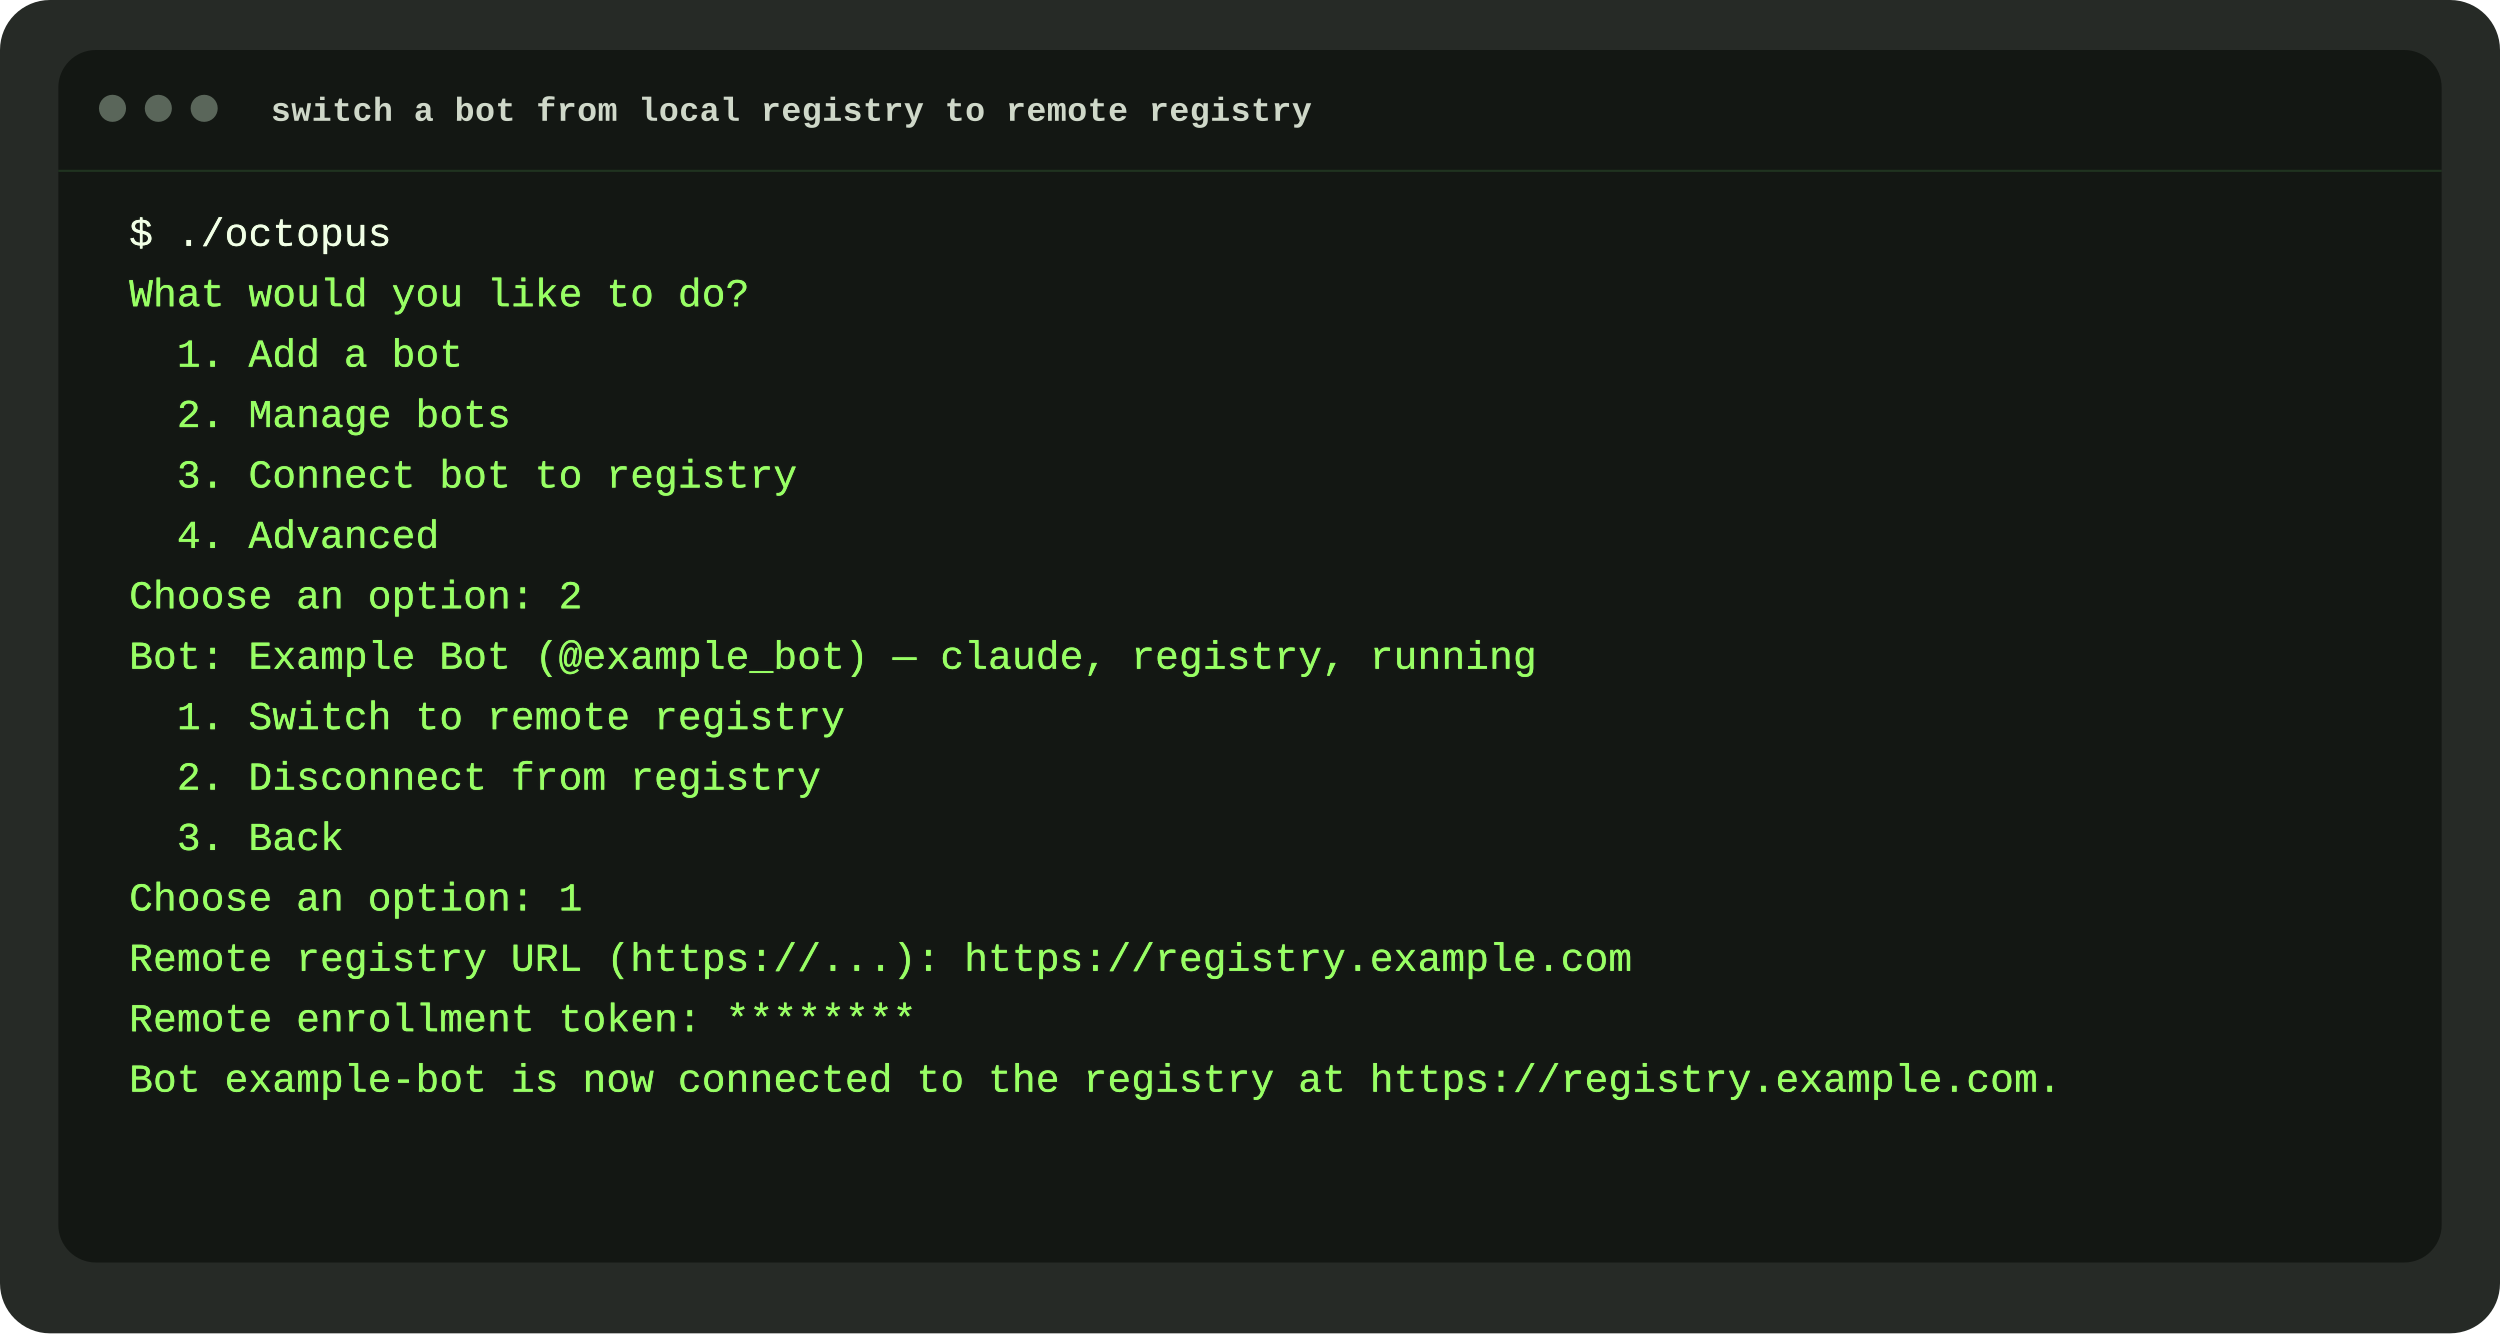
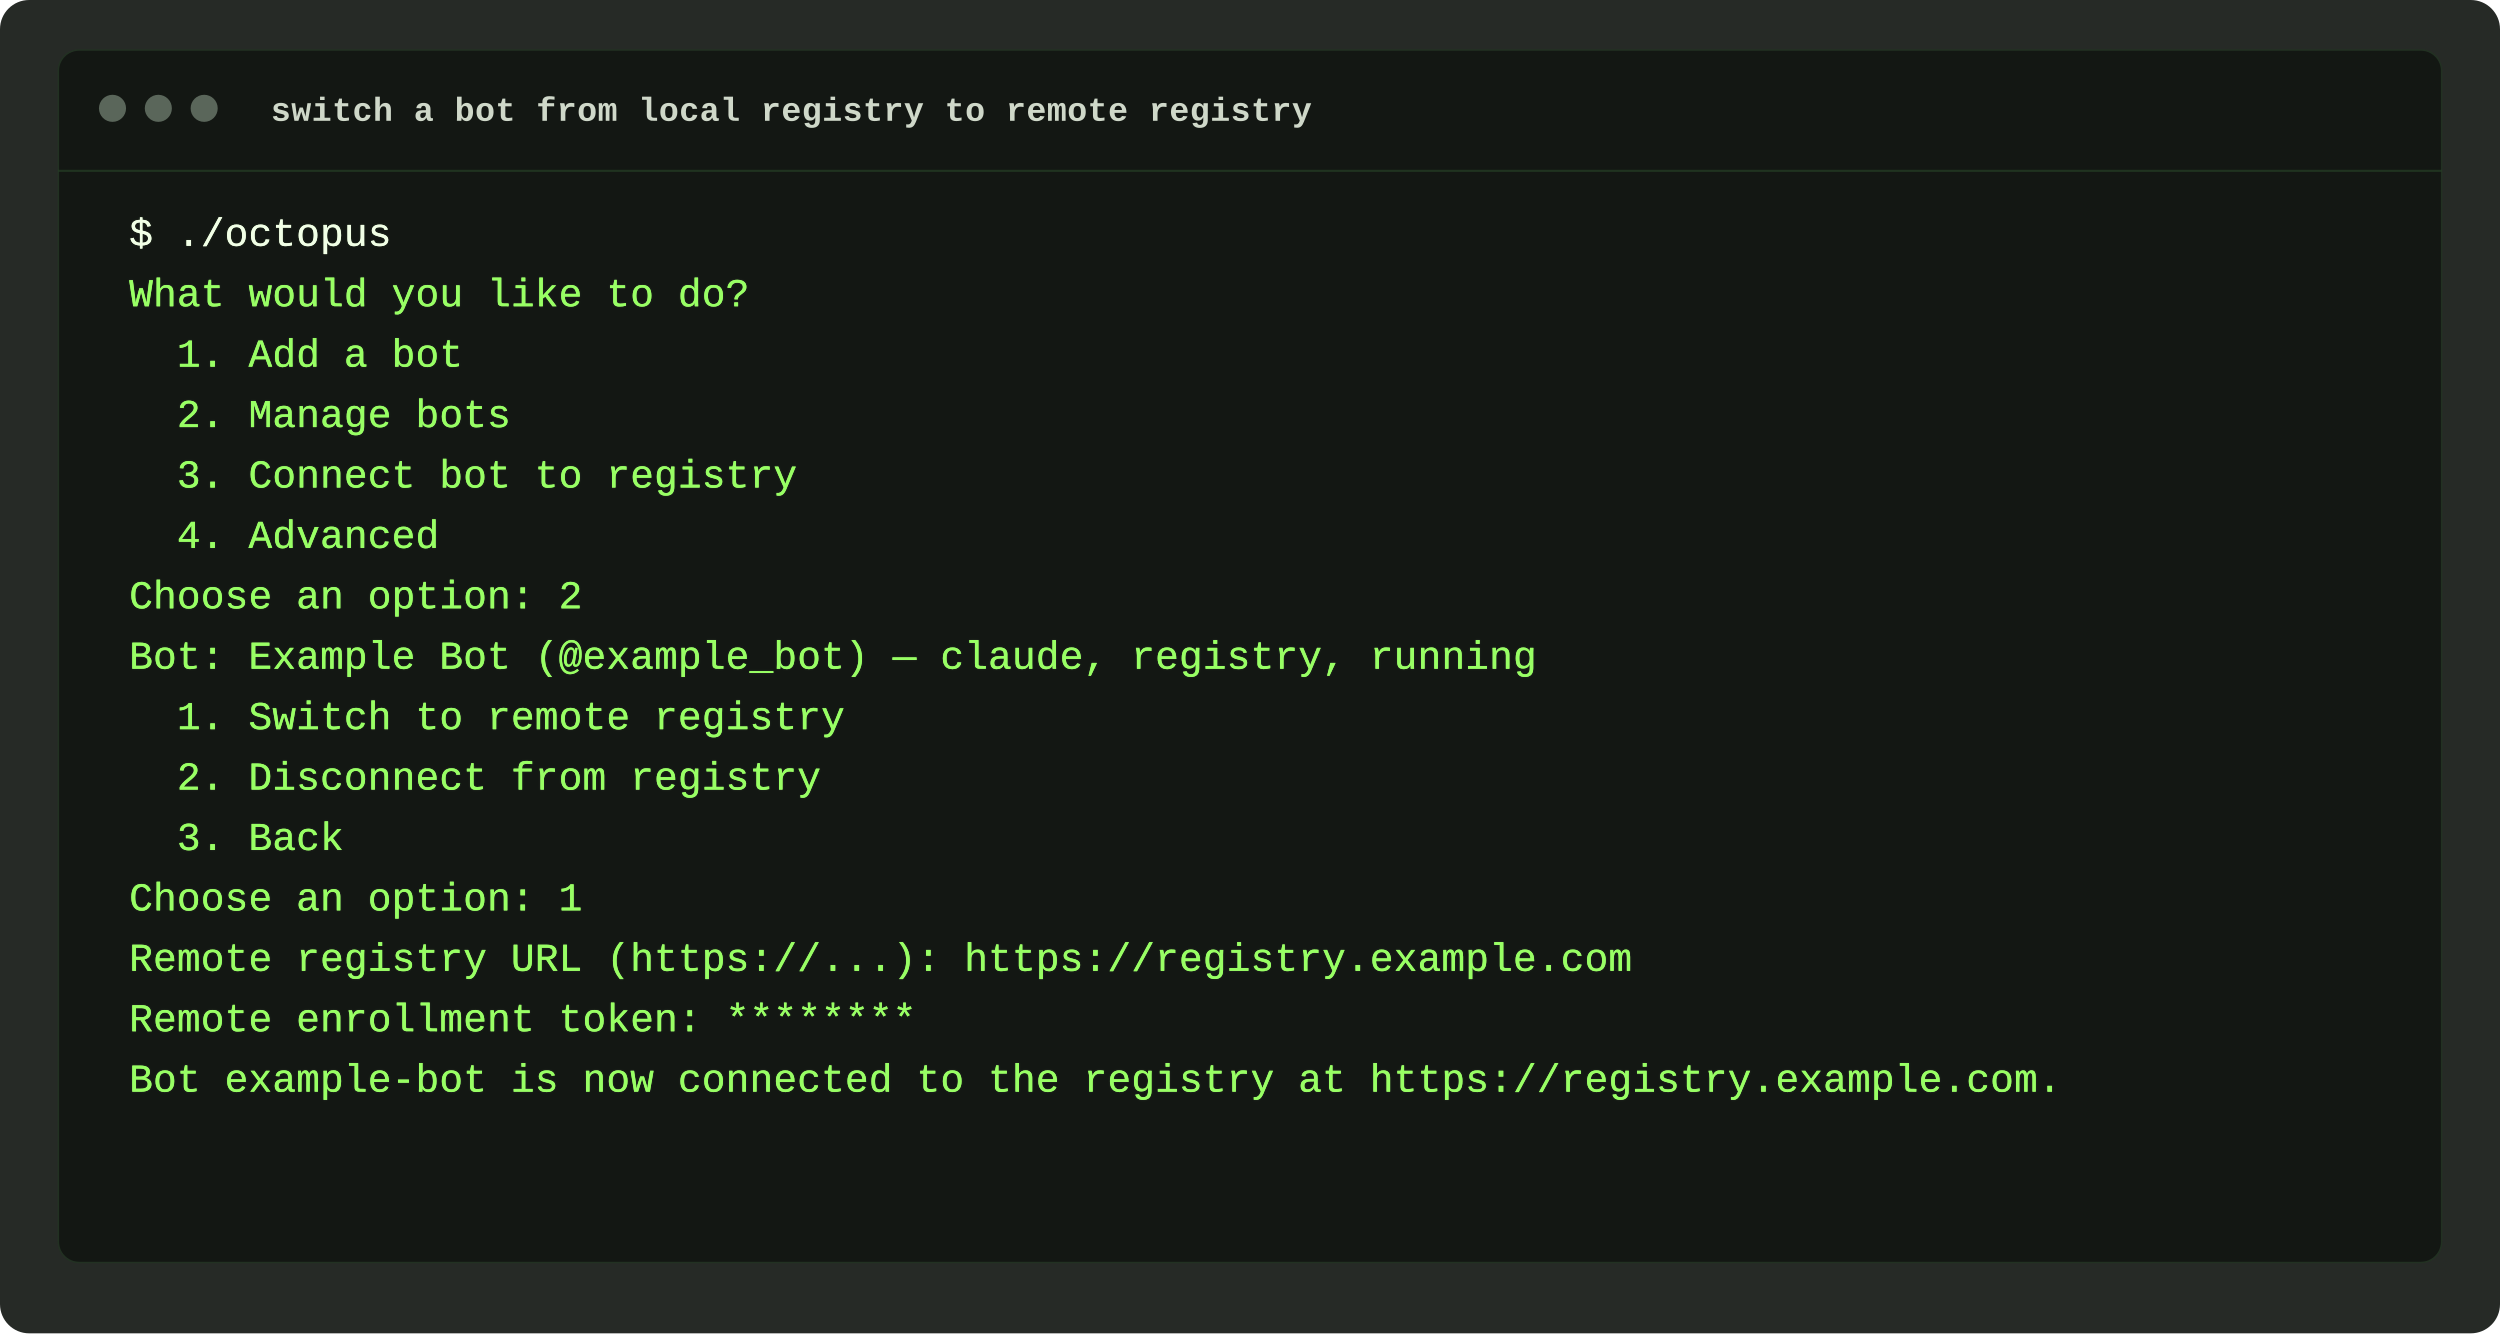
<svg xmlns="http://www.w3.org/2000/svg" width="1200" height="640" viewBox="0 0 1200 640" role="img" aria-labelledby="title desc">
  <style>
    .bg { fill: #262a26; }
-     .panel { fill: #131713; }
+     .panel { fill: #131713; stroke: #223122; stroke-width: 0.7; }
    .rule { stroke: #274227; stroke-width: 1; opacity: 0.65; }
    .dot { fill: #5a665a; }
    .label { fill: #cfd8c9; font: 600 16px "IBM Plex Mono", "SFMono-Regular", Menlo, Monaco, Consolas, "Liberation Mono", monospace; letter-spacing: 0.2px; }
    .line { fill: #98ff64; font: 19px "IBM Plex Mono", "SFMono-Regular", Menlo, Monaco, Consolas, "Liberation Mono", monospace; letter-spacing: 0.05px; }
    .glow-copy { opacity: 0.42; filter: url(#crt-glow); }
    .prompt { fill: #f1ffe6; }
  </style>
  <defs>
    <filter id="crt-glow" x="-20%" y="-20%" width="140%" height="140%">
      <feGaussianBlur stdDeviation="0.6" result="blur" />
      <feColorMatrix in="blur" type="matrix" values="0 0 0 0 0.55 0 0 0 0 1 0 0 0 0 0.35 0 0 0 0.45 0" result="glow" />
      <feMerge>
        <feMergeNode in="glow" />
      </feMerge>
    </filter>
  </defs>
-   <rect class="bg" x="0" y="0" width="1200" height="640" rx="24" />
+   <rect class="bg" x="0" y="0" width="1200" height="640" rx="14" />
  <g transform="translate(28 24)">
-     <rect class="panel" x="0" y="0" width="1144" height="582" rx="18" />
+     <rect class="panel" x="0" y="0" width="1144" height="582" rx="10" />
    <circle class="dot" cx="26" cy="28" r="6.5" />
    <circle class="dot" cx="48" cy="28" r="6.5" />
    <circle class="dot" cx="70" cy="28" r="6.5" />
    <text class="label" x="102" y="34">switch a bot from local registry to remote registry</text>
    <line class="rule" x1="0" y1="58" x2="1144" y2="58" />
    <g id="copy-switch-local-remote">
      <text class="line" xml:space="preserve">
        <tspan class="prompt" x="34" y="94">$ ./octopus</tspan>
        <tspan x="34" dy="29">What would you like to do?</tspan>
        <tspan x="34" dy="29">  1. Add a bot</tspan>
        <tspan x="34" dy="29">  2. Manage bots</tspan>
        <tspan x="34" dy="29">  3. Connect bot to registry</tspan>
        <tspan x="34" dy="29">  4. Advanced</tspan>
        <tspan x="34" dy="29">Choose an option: 2</tspan>
        <tspan x="34" dy="29" />
        <tspan x="34" dy="29">Bot: Example Bot (@example_bot) — claude, registry, running</tspan>
        <tspan x="34" dy="29" />
        <tspan x="34" dy="29">  1. Switch to remote registry</tspan>
        <tspan x="34" dy="29">  2. Disconnect from registry</tspan>
        <tspan x="34" dy="29">  3. Back</tspan>
        <tspan x="34" dy="29">Choose an option: 1</tspan>
        <tspan x="34" dy="29">Remote registry URL (https://...): https://registry.example.com</tspan>
        <tspan x="34" dy="29">Remote enrollment token: ********</tspan>
        <tspan x="34" dy="29">Bot example-bot is now connected to the registry at https://registry.example.com.</tspan>
      </text>
    </g>
    <use href="#copy-switch-local-remote" class="glow-copy" />
    <use href="#copy-switch-local-remote" />
  </g>
</svg>
